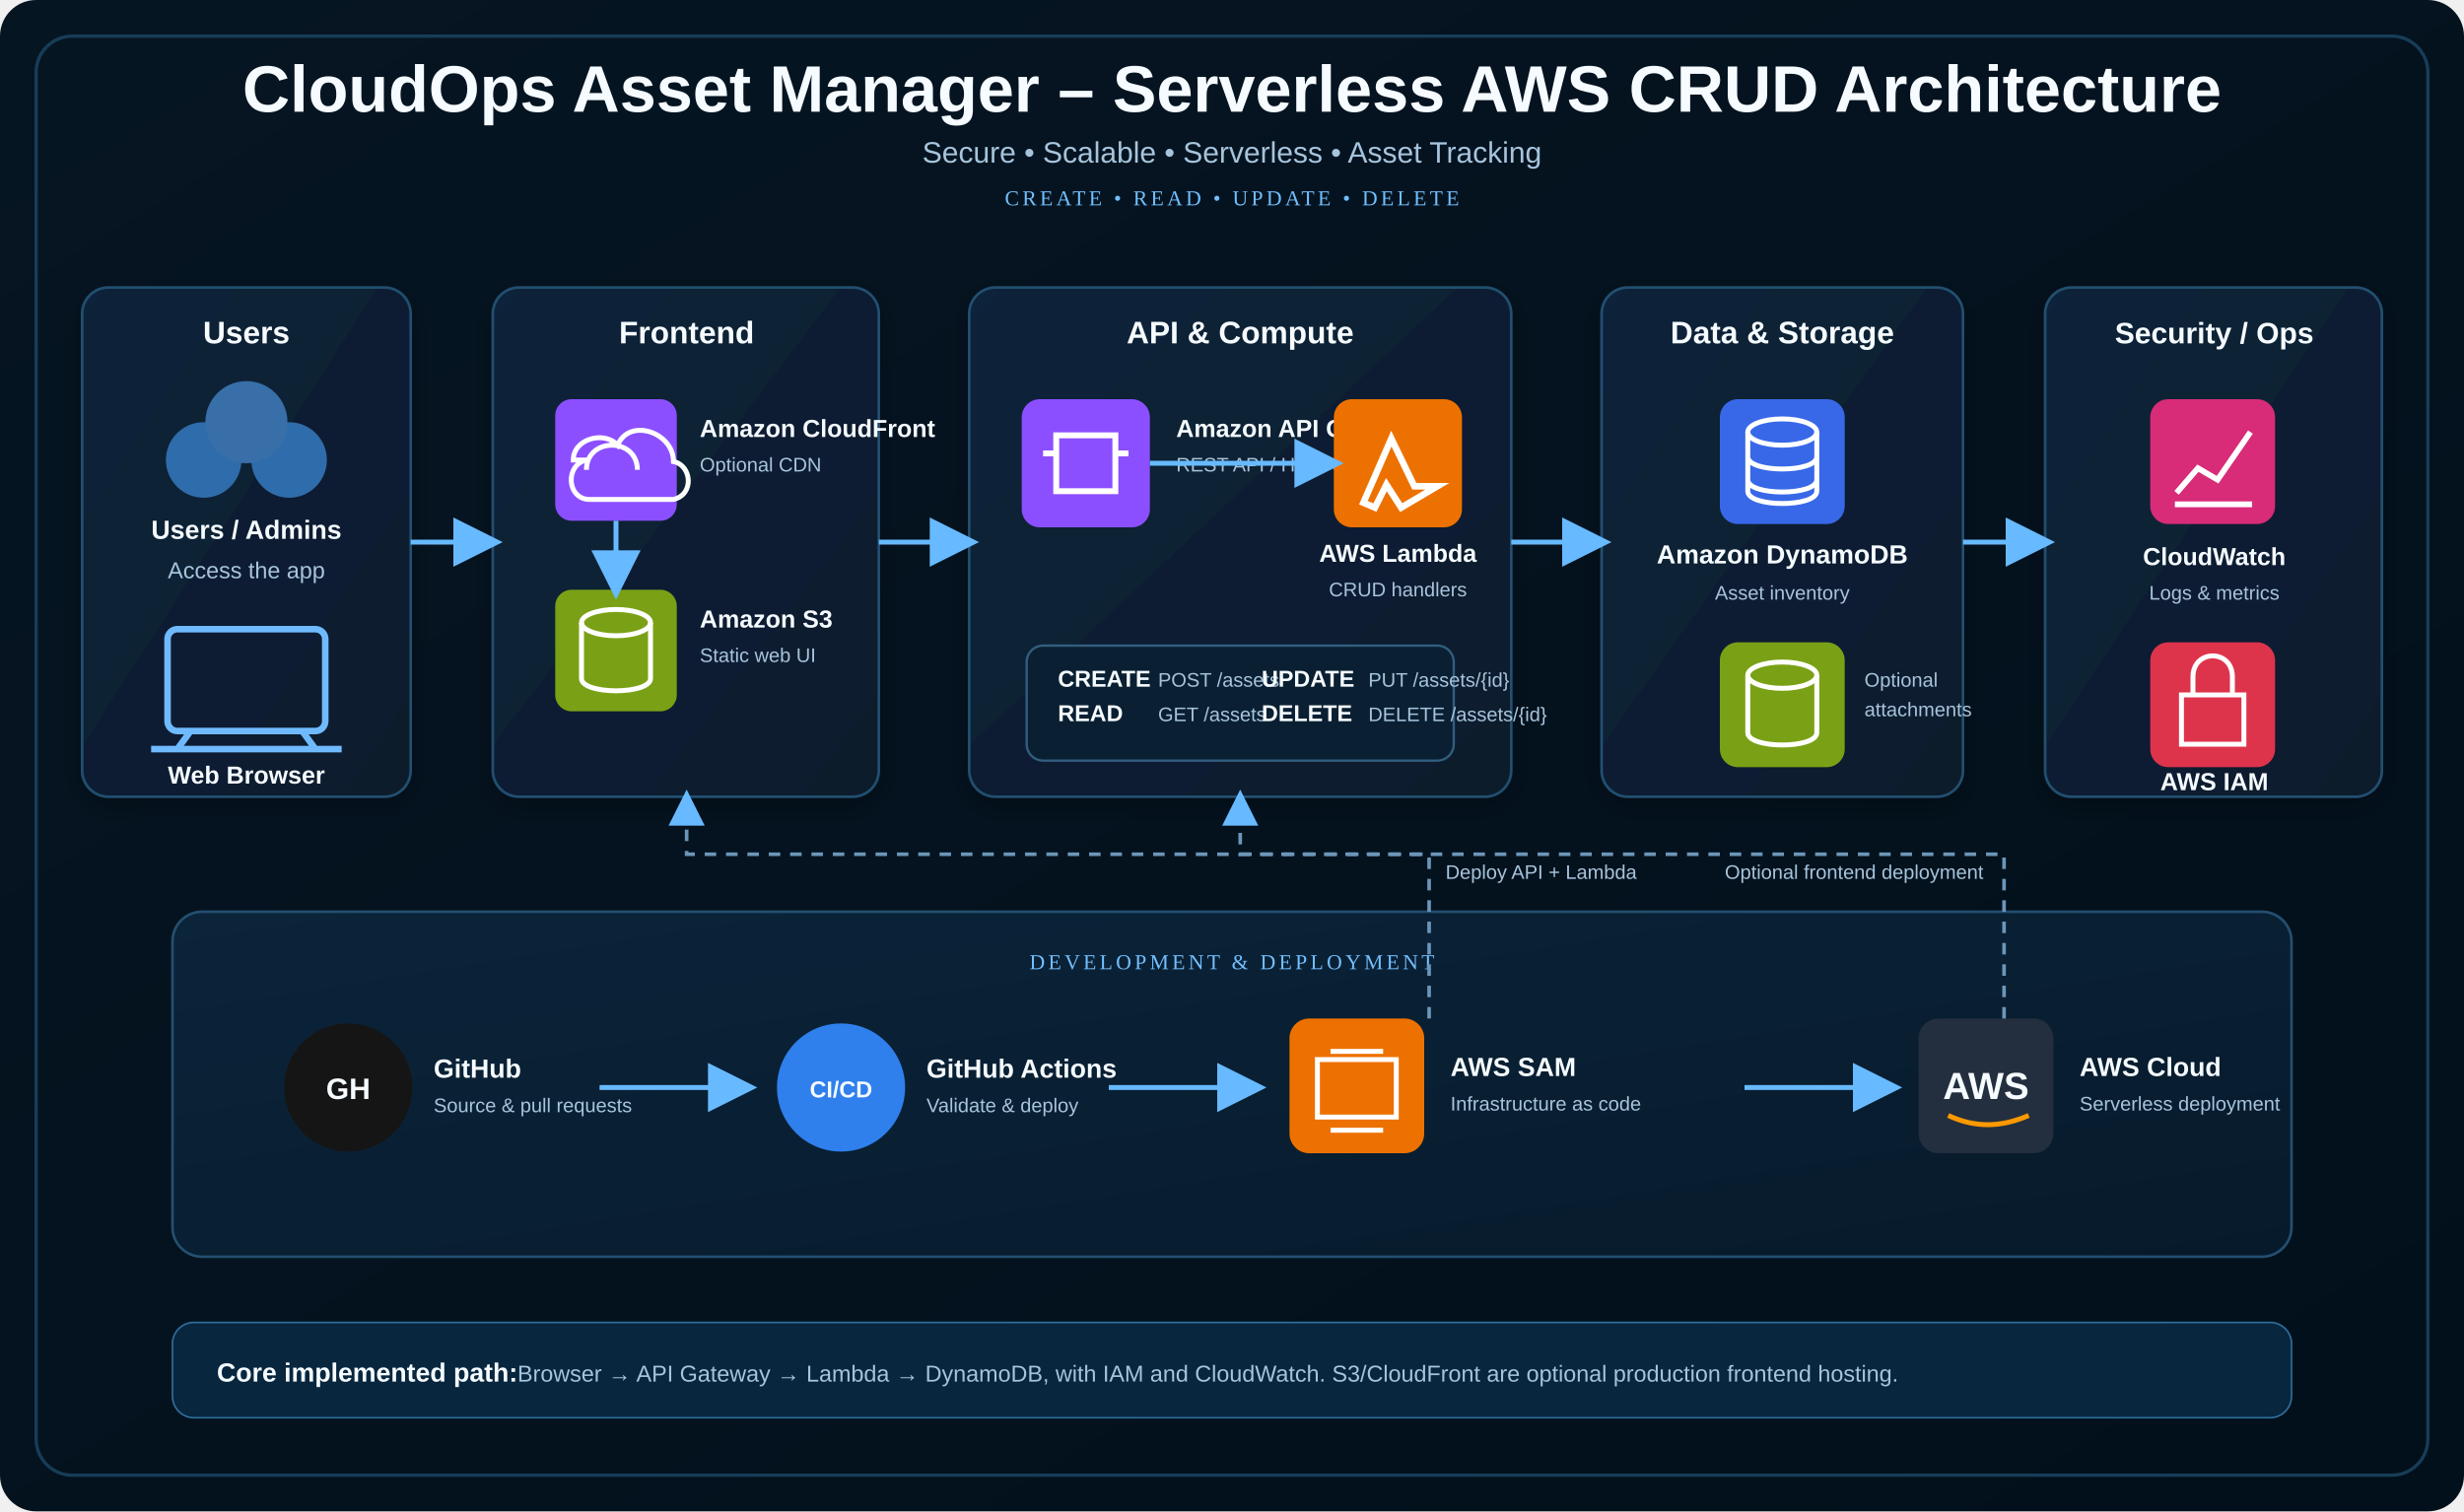
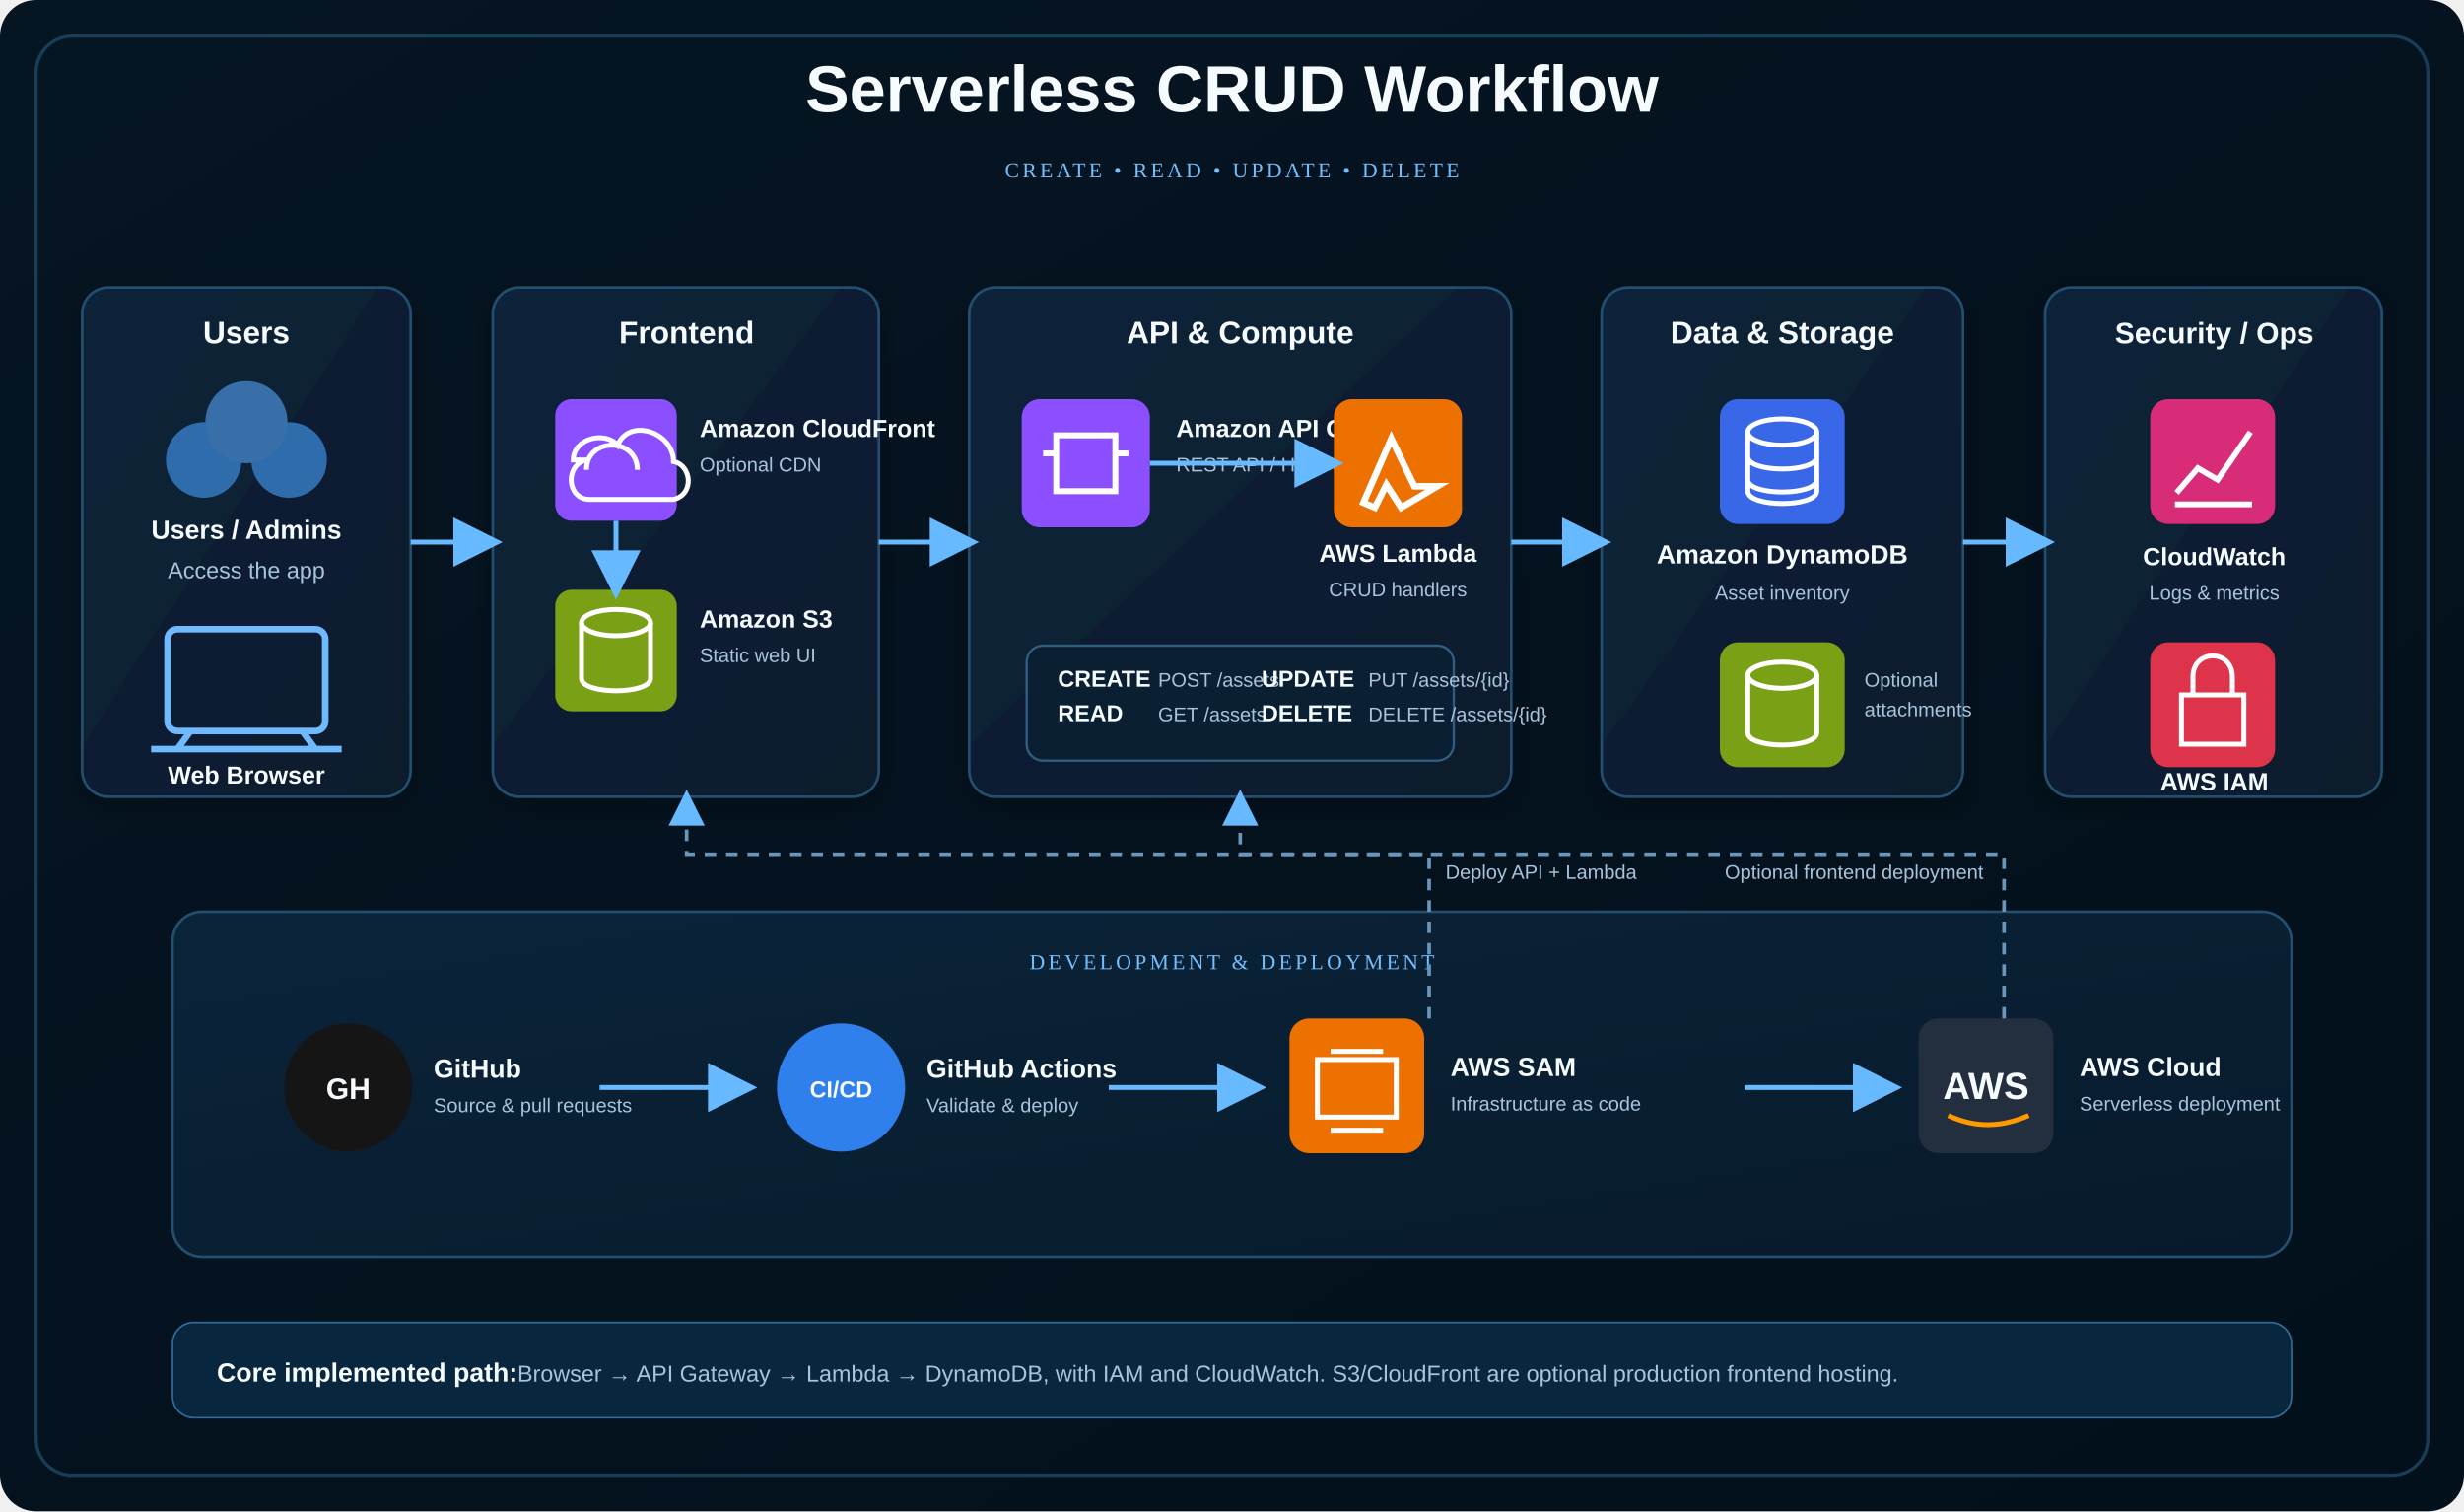
<svg xmlns="http://www.w3.org/2000/svg" width="1500" height="920" viewBox="0 0 1500 920" role="img" aria-labelledby="title desc">
  <defs>
    <linearGradient id="bg" x1="0" y1="0" x2="1" y2="1">
      <stop stop-color="#061522" />
      <stop offset="1" stop-color="#02101b" />
    </linearGradient>
    <linearGradient id="panel" x1="0" y1="0" x2="1" y2="1">
      <stop stop-color="#0b243a" />
      <stop offset="1" stop-color="#071a2b" />
    </linearGradient>
    <filter id="shadow" x="-20%" y="-20%" width="140%" height="140%">
      <feDropShadow dx="0" dy="5" stdDeviation="7" flood-color="#000" flood-opacity=".28" />
    </filter>
    <marker id="arrow" markerWidth="10" markerHeight="10" refX="8" refY="5" orient="auto">
      <path d="M0 0L10 5L0 10Z" fill="#67baff" />
    </marker>
    <style>
    .t{font-family:Arial,Helvetica,sans-serif;fill:#f5fbff}.m{font-family:Arial,Helvetica,sans-serif;fill:#a7c4dc}.h{font-weight:700}
    .panel{fill:url(#panel);stroke:#244f70;stroke-width:1.6}.soft{fill:#0a2032;stroke:#315e80;stroke-width:1.4}
    .line{stroke:#67baff;stroke-width:3;fill:none;marker-end:url(#arrow)}.dash{stroke:#6c96b9;stroke-width:2.2;fill:none;stroke-dasharray:7 6;marker-end:url(#arrow)}
    .small{font-size:14px}.tiny{font-size:12px}.cap{font-size:13px;letter-spacing:2px;fill:#72bfff}.svcname{font-size:17px;font-weight:700}
  </style>
  </defs>
  <rect width="1500" height="920" rx="22" fill="url(#bg)" />
  <rect x="22" y="22" width="1456" height="876" rx="22" fill="none" stroke="#173d58" stroke-width="2" />
-   <text x="750" y="68" text-anchor="middle" class="t h" font-size="40">CloudOps Asset Manager – Serverless AWS CRUD Architecture</text>
-   <text x="750" y="99" text-anchor="middle" class="m" font-size="18">Secure • Scalable • Serverless • Asset Tracking</text>
-   <text x="750" y="125" text-anchor="middle" class="cap">CREATE • READ • UPDATE • DELETE</text>
+   <text x="750" y="68" text-anchor="middle" class="t h" font-size="40">Serverless CRUD Workflow</text>
+   <text x="750" y="108" text-anchor="middle" class="cap">CREATE • READ • UPDATE • DELETE</text>
  <g transform="translate(50 175)">
    <rect width="200" height="310" rx="16" class="panel" filter="url(#shadow)" />
    <text x="100" y="34" text-anchor="middle" class="t h" font-size="19">Users</text>
    <circle cx="74" cy="105" r="23" fill="#2f6cab" />
    <circle cx="126" cy="105" r="23" fill="#2f6cab" />
    <circle cx="100" cy="82" r="25" fill="#386fa9" />
    <text x="100" y="153" text-anchor="middle" class="t h" font-size="16">Users / Admins</text>
    <text x="100" y="177" text-anchor="middle" class="m small">Access the app</text>
    <rect x="52" y="208" width="96" height="62" rx="6" fill="none" stroke="#6fbaff" stroke-width="4" />
    <path d="M42 281h116M66 270l-8 11m76-11 8 11" stroke="#6fbaff" stroke-width="4" />
    <text x="100" y="302" text-anchor="middle" class="t h" font-size="15">Web Browser</text>
  </g>
  <g transform="translate(300 175)">
    <rect width="235" height="310" rx="16" class="panel" filter="url(#shadow)" />
    <text x="118" y="34" text-anchor="middle" class="t h" font-size="19">Frontend</text>
    <rect x="38" y="68" width="74" height="74" rx="10" fill="#8C4FFF" />
    <path d="M57 111c0-20 31-20 31 0M49 105c0-13 19-18 27-9 7-17 34-8 34 10 11 2 13 20 0 23H58c-13-1-14-21-1-24z" fill="none" stroke="#fff" stroke-width="3" />
    <text x="126" y="91" class="t h" font-size="15">Amazon CloudFront</text>
    <text x="126" y="112" class="m tiny">Optional CDN</text>
    <rect x="38" y="184" width="74" height="74" rx="10" fill="#7AA116" />
    <ellipse cx="75" cy="204" rx="21" ry="8" fill="none" stroke="#fff" stroke-width="3" />
    <path d="M54 204v34c0 10 42 10 42 0v-34" fill="none" stroke="#fff" stroke-width="3" />
    <text x="126" y="207" class="t h" font-size="15">Amazon S3</text>
    <text x="126" y="228" class="m tiny">Static web UI</text>
    <path d="M75 142v42" class="line" />
  </g>
  <g transform="translate(590 175)">
    <rect width="330" height="310" rx="16" class="panel" filter="url(#shadow)" />
    <text x="165" y="34" text-anchor="middle" class="t h" font-size="19">API &amp; Compute</text>
    <rect x="32" y="68" width="78" height="78" rx="11" fill="#8C4FFF" />
    <path d="M53 90h36v34H53zM45 101h8m36 0h8m-44 23h36" stroke="#fff" stroke-width="3.6" fill="none" />
    <text x="126" y="91" class="t h" font-size="15">Amazon API Gateway</text>
    <text x="126" y="112" class="m tiny">REST API / HTTPS</text>
    <rect x="222" y="68" width="78" height="78" rx="11" fill="#ED7100" />
    <path d="M240 131l17-39 14 29h14l-22 13-9-14-7 14z" fill="none" stroke="#fff" stroke-width="4" />
    <text x="261" y="167" text-anchor="middle" class="t h" font-size="15">AWS Lambda</text>
    <text x="261" y="188" text-anchor="middle" class="m tiny">CRUD handlers</text>
    <path d="M110 107h112" class="line" />
    <rect x="35" y="218" width="260" height="70" rx="10" class="soft" />
    <text x="54" y="243" class="t h small">CREATE</text>
    <text x="115" y="243" class="m tiny">POST /assets</text>
    <text x="54" y="264" class="t h small">READ</text>
    <text x="115" y="264" class="m tiny">GET /assets</text>
    <text x="178" y="243" class="t h small">UPDATE</text>
    <text x="243" y="243" class="m tiny">PUT /assets/{id}</text>
    <text x="178" y="264" class="t h small">DELETE</text>
    <text x="243" y="264" class="m tiny">DELETE /assets/{id}</text>
  </g>
  <g transform="translate(975 175)">
    <rect width="220" height="310" rx="16" class="panel" filter="url(#shadow)" />
    <text x="110" y="34" text-anchor="middle" class="t h" font-size="19">Data &amp; Storage</text>
    <rect x="72" y="68" width="76" height="76" rx="11" fill="#3868E8" />
    <ellipse cx="110" cy="88" rx="21" ry="8" fill="none" stroke="#fff" stroke-width="3" />
    <path d="M89 88v36c0 10 42 10 42 0V88M89 103c0 10 42 10 42 0M89 117c0 10 42 10 42 0" fill="none" stroke="#fff" stroke-width="3" />
    <text x="110" y="168" text-anchor="middle" class="t h" font-size="16">Amazon DynamoDB</text>
    <text x="110" y="190" text-anchor="middle" class="m tiny">Asset inventory</text>
    <rect x="72" y="216" width="76" height="76" rx="11" fill="#7AA116" />
    <ellipse cx="110" cy="236" rx="21" ry="8" fill="none" stroke="#fff" stroke-width="3" />
    <path d="M89 236v35c0 10 42 10 42 0v-35" fill="none" stroke="#fff" stroke-width="3" />
    <text x="160" y="243" class="m tiny">Optional</text>
    <text x="160" y="261" class="m tiny">attachments</text>
  </g>
  <g transform="translate(1245 175)">
    <rect width="205" height="310" rx="16" class="panel" filter="url(#shadow)" />
    <text x="103" y="34" text-anchor="middle" class="t h" font-size="18">Security / Ops</text>
    <rect x="64" y="68" width="76" height="76" rx="11" fill="#D82B78" />
    <path d="M80 125l13-15 12 7 20-29M79 132h47" stroke="#fff" stroke-width="3.5" fill="none" />
    <text x="103" y="169" text-anchor="middle" class="t h" font-size="15">CloudWatch</text>
    <text x="103" y="190" text-anchor="middle" class="m tiny">Logs &amp; metrics</text>
    <rect x="64" y="216" width="76" height="76" rx="11" fill="#DD344C" />
    <path d="M83 248h38v30H83zM90 248v-11c0-17 24-17 24 0v11" fill="none" stroke="#fff" stroke-width="3" />
    <text x="103" y="306" text-anchor="middle" class="t h" font-size="15">AWS IAM</text>
  </g>
  <path d="M250 330H300" class="line" />
  <path d="M535 330H590" class="line" />
  <path d="M920 330H975" class="line" />
  <path d="M1195 330H1245" class="line" />
  <rect x="105" y="555" width="1290" height="210" rx="18" class="panel" />
  <text x="750" y="590" text-anchor="middle" class="cap">DEVELOPMENT &amp; DEPLOYMENT</text>
  <g transform="translate(170 620)">
    <circle cx="42" cy="42" r="39" fill="#151515" />
    <text x="42" y="49" text-anchor="middle" class="t h" font-size="18">GH</text>
    <text x="94" y="36" class="t h" font-size="16">GitHub</text>
    <text x="94" y="57" class="m tiny">Source &amp; pull requests</text>
  </g>
  <path d="M365 662H455" class="line" />
  <g transform="translate(470 620)">
    <circle cx="42" cy="42" r="39" fill="#2F80ED" />
    <text x="42" y="48" text-anchor="middle" class="t h" font-size="14">CI/CD</text>
    <text x="94" y="36" class="t h" font-size="16">GitHub Actions</text>
    <text x="94" y="57" class="m tiny">Validate &amp; deploy</text>
  </g>
  <path d="M675 662H765" class="line" />
  <g transform="translate(785 620)">
    <rect x="0" y="0" width="82" height="82" rx="12" fill="#ED7100" />
    <path d="M17 60h48V25H17zM25 20h32M25 68h32" stroke="#fff" stroke-width="3" fill="none" />
    <text x="98" y="35" class="t h" font-size="16">AWS SAM</text>
    <text x="98" y="56" class="m tiny">Infrastructure as code</text>
  </g>
  <path d="M1062 662H1152" class="line" />
  <g transform="translate(1168 620)">
    <rect x="0" y="0" width="82" height="82" rx="12" fill="#232F3E" />
    <text x="41" y="49" text-anchor="middle" class="t h" font-size="23">AWS</text>
    <path d="M18 59c17 8 33 7 49 0" stroke="#FF9900" stroke-width="3" fill="none" />
    <text x="98" y="35" class="t h" font-size="16">AWS Cloud</text>
    <text x="98" y="56" class="m tiny">Serverless deployment</text>
  </g>
  <path d="M870 620V520H755V485" class="dash" />
  <text x="880" y="535" class="m tiny">Deploy API + Lambda</text>
  <path d="M1220 620V520H418V485" class="dash" />
  <text x="1050" y="535" class="m tiny">Optional frontend deployment</text>
  <rect x="105" y="805" width="1290" height="58" rx="13" fill="#08263e" stroke="#2f6e9c" />
  <text x="132" y="841" class="t h" font-size="16">Core implemented path:</text>
  <text x="315" y="841" class="m small">Browser → API Gateway → Lambda → DynamoDB, with IAM and CloudWatch. S3/CloudFront are optional production frontend hosting.</text>
</svg>
